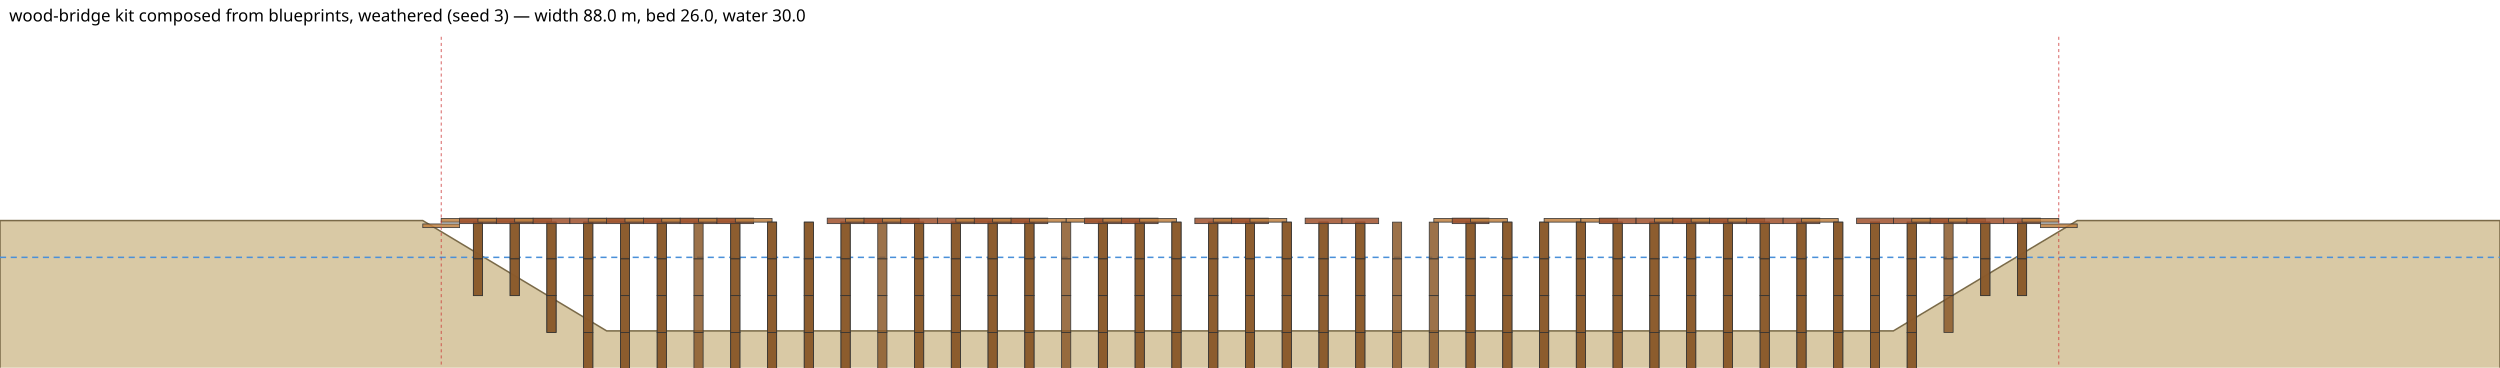
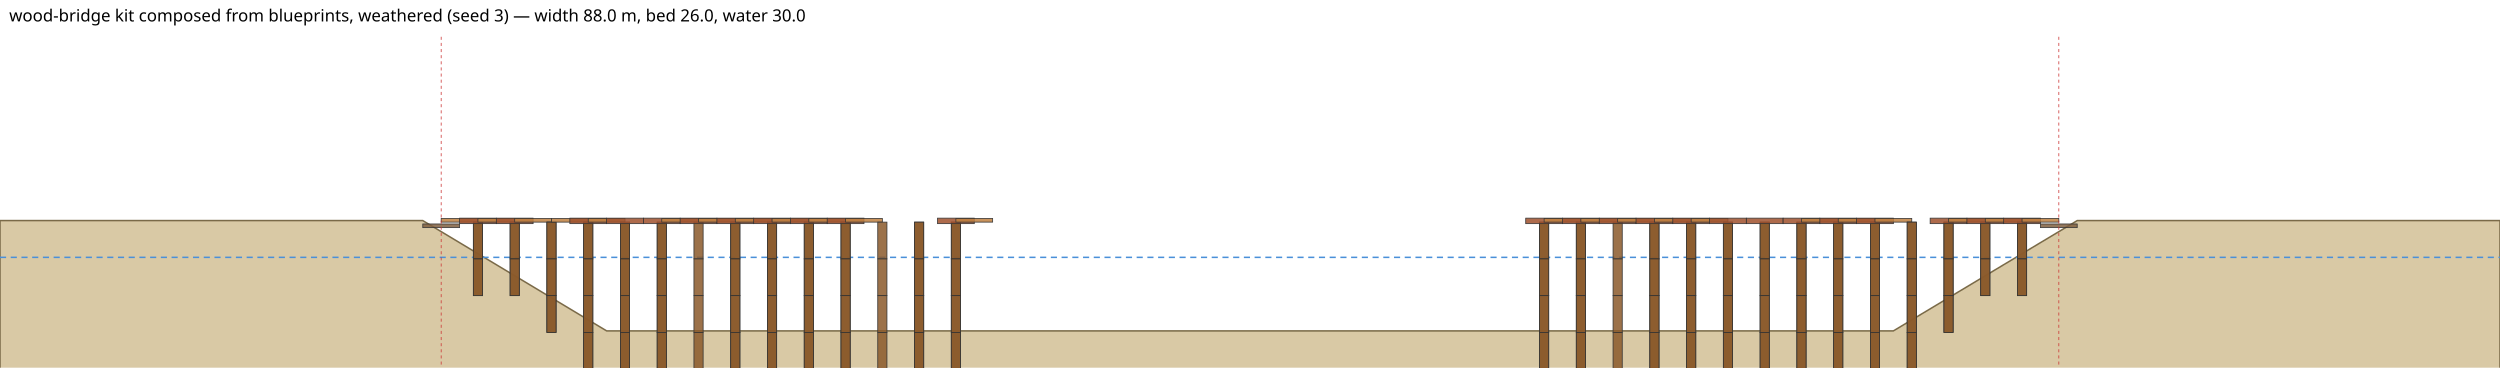
<svg xmlns="http://www.w3.org/2000/svg" width="1632.0" height="240.0" viewBox="0 0 1632.0 240.0" font-family="sans-serif" font-size="11">
  <rect width="100%" height="100%" fill="white" />
  <text x="6" y="14">wood-bridge kit composed from blueprints, weathered (seed 3) — width 88.0 m, bed 26.0, water 30.0</text>
  <g transform="translate(0,24)">
    <polyline fill="#d9c9a5" stroke="#7a6a48" points="0.0,216.0 0.0,120.0 6.0,120.0 12.0,120.0 18.0,120.0 24.0,120.0 30.0,120.0 36.0,120.0 42.0,120.0 48.0,120.0 54.0,120.0 60.0,120.0 66.0,120.0 72.0,120.0 78.0,120.0 84.0,120.0 90.0,120.0 96.0,120.0 102.0,120.0 108.0,120.0 114.0,120.0 120.0,120.0 126.0,120.0 132.0,120.0 138.0,120.0 144.0,120.0 150.0,120.0 156.0,120.0 162.0,120.0 168.0,120.0 174.0,120.0 180.0,120.0 186.0,120.0 192.0,120.0 198.0,120.0 204.0,120.0 210.0,120.0 216.0,120.0 222.0,120.0 228.0,120.0 234.0,120.0 240.0,120.0 246.0,120.0 252.0,120.0 258.0,120.0 264.0,120.0 270.0,120.0 276.0,120.0 282.0,123.6 288.0,127.2 294.0,130.8 300.0,134.4 306.0,138.0 312.0,141.6 318.0,145.2 324.0,148.8 330.0,152.4 336.0,156.0 342.0,159.6 348.0,163.2 354.0,166.8 360.0,170.4 366.0,174.0 372.0,177.6 378.0,181.2 384.0,184.8 390.0,188.4 396.0,192.0 402.0,192.0 408.0,192.0 414.0,192.0 420.0,192.0 426.0,192.0 432.0,192.0 438.0,192.0 444.0,192.0 450.0,192.0 456.0,192.0 462.0,192.0 468.0,192.0 474.0,192.0 480.0,192.0 486.0,192.0 492.0,192.0 498.0,192.0 504.0,192.0 510.0,192.0 516.0,192.0 522.0,192.0 528.0,192.0 534.0,192.0 540.0,192.0 546.0,192.0 552.0,192.0 558.0,192.0 564.0,192.0 570.0,192.0 576.0,192.0 582.0,192.0 588.0,192.0 594.0,192.0 600.0,192.0 606.0,192.0 612.0,192.0 618.0,192.0 624.0,192.0 630.0,192.0 636.0,192.0 642.0,192.0 648.0,192.0 654.0,192.0 660.0,192.0 666.0,192.0 672.0,192.0 678.0,192.0 684.0,192.0 690.0,192.0 696.0,192.0 702.0,192.0 708.0,192.0 714.0,192.0 720.0,192.0 726.0,192.0 732.0,192.0 738.0,192.0 744.0,192.0 750.0,192.0 756.0,192.0 762.0,192.0 768.0,192.0 774.0,192.0 780.0,192.0 786.0,192.0 792.0,192.0 798.0,192.0 804.0,192.0 810.0,192.0 816.0,192.0 822.0,192.0 828.0,192.0 834.0,192.0 840.0,192.0 846.0,192.0 852.0,192.0 858.0,192.0 864.0,192.0 870.0,192.0 876.0,192.0 882.0,192.0 888.0,192.0 894.0,192.0 900.0,192.0 906.0,192.0 912.0,192.0 918.0,192.0 924.0,192.0 930.0,192.0 936.0,192.0 942.0,192.0 948.0,192.0 954.0,192.0 960.0,192.0 966.0,192.0 972.0,192.0 978.0,192.0 984.0,192.0 990.0,192.0 996.0,192.0 1002.0,192.0 1008.0,192.0 1014.0,192.0 1020.0,192.0 1026.0,192.0 1032.0,192.0 1038.0,192.0 1044.0,192.0 1050.0,192.0 1056.0,192.0 1062.0,192.0 1068.0,192.0 1074.0,192.0 1080.0,192.0 1086.0,192.0 1092.0,192.0 1098.0,192.0 1104.0,192.0 1110.0,192.0 1116.0,192.0 1122.0,192.0 1128.0,192.0 1134.0,192.0 1140.0,192.0 1146.0,192.0 1152.0,192.0 1158.0,192.0 1164.0,192.0 1170.0,192.0 1176.0,192.0 1182.0,192.0 1188.0,192.0 1194.0,192.0 1200.0,192.0 1206.0,192.0 1212.0,192.0 1218.0,192.0 1224.0,192.0 1230.0,192.0 1236.0,192.0 1242.0,188.4 1248.0,184.8 1254.0,181.2 1260.0,177.6 1266.0,174.0 1272.0,170.4 1278.0,166.8 1284.0,163.2 1290.0,159.6 1296.0,156.0 1302.0,152.4 1308.0,148.8 1314.0,145.2 1320.0,141.6 1326.0,138.0 1332.0,134.4 1338.0,130.8 1344.0,127.2 1350.0,123.6 1356.0,120.0 1362.0,120.0 1368.0,120.0 1374.0,120.0 1380.0,120.0 1386.0,120.0 1392.0,120.0 1398.0,120.0 1404.0,120.0 1410.0,120.0 1416.0,120.0 1422.0,120.0 1428.0,120.0 1434.0,120.0 1440.0,120.0 1446.0,120.0 1452.0,120.0 1458.0,120.0 1464.0,120.0 1470.0,120.0 1476.0,120.0 1482.0,120.0 1488.0,120.0 1494.0,120.0 1500.0,120.0 1506.0,120.0 1512.0,120.0 1518.0,120.0 1524.0,120.0 1530.0,120.0 1536.0,120.0 1542.0,120.0 1548.0,120.0 1554.0,120.0 1560.0,120.0 1566.0,120.0 1572.0,120.0 1578.0,120.0 1584.0,120.0 1590.0,120.0 1596.0,120.0 1602.0,120.0 1608.0,120.0 1614.0,120.0 1620.0,120.0 1626.0,120.0 1632.0,120.0 1632.0,216.0" />
    <line x1="0" y1="144.0" x2="1632.0" y2="144.0" stroke="#4a90d9" stroke-dasharray="4 3" />
-     <rect x="276.0" y="122.2" width="24.0" height="2.4" fill="#c08040" fill-opacity="0.85" stroke="#333" stroke-width="0.5" />
+     <rect x="276.0" y="122.2" width="24.0" height="2.4" fill="#806040" fill-opacity="0.85" stroke="#333" stroke-width="0.5" />
    <rect x="288.0" y="118.6" width="24.0" height="2.4" fill="#c08040" fill-opacity="0.85" stroke="#333" stroke-width="0.5" />
    <rect x="309.0" y="121.0" width="6.0" height="24.0" fill="#8b5a2b" fill-opacity="0.85" stroke="#333" stroke-width="0.5" />
    <rect x="309.0" y="145.0" width="6.0" height="24.0" fill="#8b5a2b" fill-opacity="0.85" stroke="#333" stroke-width="0.5" />
    <rect x="309.0" y="121.0" width="6.0" height="24.0" fill="#8b5a2b" fill-opacity="0.85" stroke="#333" stroke-width="0.5" />
    <rect x="309.0" y="145.0" width="6.0" height="24.0" fill="#8b5a2b" fill-opacity="0.85" stroke="#333" stroke-width="0.5" />
    <rect x="300.0" y="118.4" width="24.0" height="3.6" fill="#a0522d" fill-opacity="0.85" stroke="#333" stroke-width="0.5" />
    <rect x="312.0" y="118.6" width="24.0" height="2.4" fill="#c08040" fill-opacity="0.85" stroke="#333" stroke-width="0.5" />
    <rect x="333.0" y="121.0" width="6.0" height="24.0" fill="#8b5a2b" fill-opacity="0.85" stroke="#333" stroke-width="0.5" />
    <rect x="333.0" y="145.0" width="6.0" height="24.0" fill="#8b5a2b" fill-opacity="0.85" stroke="#333" stroke-width="0.5" />
    <rect x="333.0" y="121.0" width="6.0" height="24.0" fill="#8b5a2b" fill-opacity="0.85" stroke="#333" stroke-width="0.5" />
    <rect x="333.0" y="145.0" width="6.0" height="24.0" fill="#8b5a2b" fill-opacity="0.85" stroke="#333" stroke-width="0.5" />
    <rect x="324.0" y="118.4" width="24.0" height="3.6" fill="#a0522d" fill-opacity="0.85" stroke="#333" stroke-width="0.5" />
    <rect x="336.0" y="118.6" width="24.0" height="2.4" fill="#c08040" fill-opacity="0.85" stroke="#333" stroke-width="0.5" />
    <rect x="357.0" y="121.0" width="6.0" height="24.0" fill="#8b5a2b" fill-opacity="0.85" stroke="#333" stroke-width="0.5" />
    <rect x="357.0" y="145.0" width="6.0" height="24.0" fill="#8b5a2b" fill-opacity="0.85" stroke="#333" stroke-width="0.5" />
    <rect x="357.0" y="169.0" width="6.0" height="24.0" fill="#8b5a2b" fill-opacity="0.85" stroke="#333" stroke-width="0.5" />
    <rect x="357.0" y="121.0" width="6.0" height="24.0" fill="#8b5a2b" fill-opacity="0.85" stroke="#333" stroke-width="0.5" />
    <rect x="357.0" y="145.0" width="6.0" height="24.0" fill="#8b5a2b" fill-opacity="0.85" stroke="#333" stroke-width="0.5" />
    <rect x="357.0" y="169.0" width="6.0" height="24.0" fill="#8b5a2b" fill-opacity="0.85" stroke="#333" stroke-width="0.5" />
-     <rect x="348.0" y="118.4" width="24.0" height="3.6" fill="#a0522d" fill-opacity="0.85" stroke="#333" stroke-width="0.5" />
+     <rect x="360.0" y="118.6" width="24.0" height="2.4" fill="#c08040" fill-opacity="0.85" stroke="#333" stroke-width="0.5" />
    <rect x="381.0" y="121.0" width="6.0" height="24.0" fill="#8b5a2b" fill-opacity="0.85" stroke="#333" stroke-width="0.5" />
    <rect x="381.0" y="145.0" width="6.0" height="24.0" fill="#8b5a2b" fill-opacity="0.85" stroke="#333" stroke-width="0.5" />
    <rect x="381.0" y="169.0" width="6.0" height="24.0" fill="#8b5a2b" fill-opacity="0.85" stroke="#333" stroke-width="0.5" />
    <rect x="381.0" y="193.0" width="6.0" height="24.0" fill="#8b5a2b" fill-opacity="0.85" stroke="#333" stroke-width="0.5" />
    <rect x="381.0" y="121.0" width="6.0" height="24.0" fill="#8b5a2b" fill-opacity="0.85" stroke="#333" stroke-width="0.5" />
    <rect x="381.0" y="145.0" width="6.0" height="24.0" fill="#8b5a2b" fill-opacity="0.85" stroke="#333" stroke-width="0.5" />
    <rect x="381.0" y="169.0" width="6.0" height="24.0" fill="#8b5a2b" fill-opacity="0.85" stroke="#333" stroke-width="0.5" />
    <rect x="381.0" y="193.0" width="6.0" height="24.0" fill="#8b5a2b" fill-opacity="0.85" stroke="#333" stroke-width="0.5" />
    <rect x="372.0" y="118.4" width="24.0" height="3.6" fill="#a0522d" fill-opacity="0.85" stroke="#333" stroke-width="0.5" />
    <rect x="384.0" y="118.6" width="24.0" height="2.4" fill="#c08040" fill-opacity="0.85" stroke="#333" stroke-width="0.5" />
    <rect x="405.0" y="121.0" width="6.0" height="24.0" fill="#8b5a2b" fill-opacity="0.85" stroke="#333" stroke-width="0.5" />
    <rect x="405.0" y="145.0" width="6.0" height="24.0" fill="#8b5a2b" fill-opacity="0.85" stroke="#333" stroke-width="0.5" />
    <rect x="405.0" y="169.0" width="6.0" height="24.0" fill="#8b5a2b" fill-opacity="0.85" stroke="#333" stroke-width="0.5" />
    <rect x="405.0" y="193.0" width="6.0" height="24.0" fill="#8b5a2b" fill-opacity="0.85" stroke="#333" stroke-width="0.5" />
    <rect x="405.0" y="121.0" width="6.0" height="24.0" fill="#8b5a2b" fill-opacity="0.85" stroke="#333" stroke-width="0.5" />
    <rect x="405.0" y="145.0" width="6.0" height="24.0" fill="#8b5a2b" fill-opacity="0.85" stroke="#333" stroke-width="0.5" />
    <rect x="405.0" y="169.0" width="6.0" height="24.0" fill="#8b5a2b" fill-opacity="0.85" stroke="#333" stroke-width="0.5" />
    <rect x="405.0" y="193.0" width="6.0" height="24.0" fill="#8b5a2b" fill-opacity="0.85" stroke="#333" stroke-width="0.5" />
    <rect x="396.0" y="118.4" width="24.0" height="3.6" fill="#a0522d" fill-opacity="0.85" stroke="#333" stroke-width="0.5" />
-     <rect x="408.0" y="118.6" width="24.0" height="2.4" fill="#c08040" fill-opacity="0.85" stroke="#333" stroke-width="0.5" />
    <rect x="429.0" y="121.0" width="6.0" height="24.0" fill="#8b5a2b" fill-opacity="0.85" stroke="#333" stroke-width="0.5" />
    <rect x="429.0" y="145.0" width="6.0" height="24.0" fill="#8b5a2b" fill-opacity="0.85" stroke="#333" stroke-width="0.5" />
    <rect x="429.0" y="169.0" width="6.0" height="24.0" fill="#8b5a2b" fill-opacity="0.85" stroke="#333" stroke-width="0.5" />
    <rect x="429.0" y="193.0" width="6.0" height="24.0" fill="#8b5a2b" fill-opacity="0.85" stroke="#333" stroke-width="0.5" />
    <rect x="429.0" y="121.0" width="6.0" height="24.0" fill="#8b5a2b" fill-opacity="0.85" stroke="#333" stroke-width="0.5" />
    <rect x="429.0" y="145.0" width="6.0" height="24.0" fill="#8b5a2b" fill-opacity="0.85" stroke="#333" stroke-width="0.5" />
    <rect x="429.0" y="169.0" width="6.0" height="24.0" fill="#8b5a2b" fill-opacity="0.85" stroke="#333" stroke-width="0.5" />
    <rect x="429.0" y="193.0" width="6.0" height="24.0" fill="#8b5a2b" fill-opacity="0.85" stroke="#333" stroke-width="0.5" />
    <rect x="420.0" y="118.4" width="24.0" height="3.6" fill="#a0522d" fill-opacity="0.85" stroke="#333" stroke-width="0.5" />
    <rect x="432.0" y="118.6" width="24.0" height="2.4" fill="#c08040" fill-opacity="0.85" stroke="#333" stroke-width="0.5" />
    <rect x="453.0" y="121.0" width="6.0" height="24.0" fill="#8b5a2b" fill-opacity="0.85" stroke="#333" stroke-width="0.5" />
    <rect x="453.0" y="145.0" width="6.0" height="24.0" fill="#8b5a2b" fill-opacity="0.85" stroke="#333" stroke-width="0.5" />
    <rect x="453.0" y="169.0" width="6.0" height="24.0" fill="#8b5a2b" fill-opacity="0.85" stroke="#333" stroke-width="0.5" />
    <rect x="453.0" y="193.0" width="6.0" height="24.0" fill="#8b5a2b" fill-opacity="0.85" stroke="#333" stroke-width="0.5" />
    <rect x="444.0" y="118.4" width="24.0" height="3.6" fill="#a0522d" fill-opacity="0.85" stroke="#333" stroke-width="0.5" />
    <rect x="456.0" y="118.6" width="24.0" height="2.4" fill="#c08040" fill-opacity="0.85" stroke="#333" stroke-width="0.5" />
    <rect x="477.0" y="121.0" width="6.0" height="24.0" fill="#8b5a2b" fill-opacity="0.85" stroke="#333" stroke-width="0.5" />
    <rect x="477.0" y="145.0" width="6.0" height="24.0" fill="#8b5a2b" fill-opacity="0.85" stroke="#333" stroke-width="0.5" />
    <rect x="477.0" y="169.0" width="6.0" height="24.0" fill="#8b5a2b" fill-opacity="0.85" stroke="#333" stroke-width="0.5" />
    <rect x="477.0" y="193.0" width="6.0" height="24.0" fill="#8b5a2b" fill-opacity="0.85" stroke="#333" stroke-width="0.5" />
    <rect x="477.0" y="121.0" width="6.0" height="24.0" fill="#8b5a2b" fill-opacity="0.85" stroke="#333" stroke-width="0.5" />
    <rect x="477.0" y="145.0" width="6.0" height="24.0" fill="#8b5a2b" fill-opacity="0.85" stroke="#333" stroke-width="0.5" />
    <rect x="477.0" y="169.0" width="6.0" height="24.0" fill="#8b5a2b" fill-opacity="0.85" stroke="#333" stroke-width="0.5" />
    <rect x="477.0" y="193.0" width="6.0" height="24.0" fill="#8b5a2b" fill-opacity="0.85" stroke="#333" stroke-width="0.5" />
    <rect x="468.0" y="118.4" width="24.0" height="3.6" fill="#a0522d" fill-opacity="0.85" stroke="#333" stroke-width="0.5" />
    <rect x="480.0" y="118.6" width="24.0" height="2.4" fill="#c08040" fill-opacity="0.85" stroke="#333" stroke-width="0.5" />
    <rect x="501.0" y="121.0" width="6.0" height="24.0" fill="#8b5a2b" fill-opacity="0.85" stroke="#333" stroke-width="0.5" />
    <rect x="501.0" y="145.0" width="6.0" height="24.0" fill="#8b5a2b" fill-opacity="0.85" stroke="#333" stroke-width="0.5" />
    <rect x="501.0" y="169.0" width="6.0" height="24.0" fill="#8b5a2b" fill-opacity="0.85" stroke="#333" stroke-width="0.5" />
    <rect x="501.0" y="193.0" width="6.0" height="24.0" fill="#8b5a2b" fill-opacity="0.85" stroke="#333" stroke-width="0.5" />
    <rect x="501.0" y="121.0" width="6.0" height="24.0" fill="#8b5a2b" fill-opacity="0.85" stroke="#333" stroke-width="0.5" />
    <rect x="501.0" y="145.0" width="6.0" height="24.0" fill="#8b5a2b" fill-opacity="0.85" stroke="#333" stroke-width="0.5" />
    <rect x="501.0" y="169.0" width="6.0" height="24.0" fill="#8b5a2b" fill-opacity="0.85" stroke="#333" stroke-width="0.5" />
    <rect x="501.0" y="193.0" width="6.0" height="24.0" fill="#8b5a2b" fill-opacity="0.85" stroke="#333" stroke-width="0.5" />
+     <rect x="492.0" y="118.4" width="24.0" height="3.6" fill="#a0522d" fill-opacity="0.85" stroke="#333" stroke-width="0.5" />
+     <rect x="504.0" y="118.6" width="24.0" height="2.4" fill="#c08040" fill-opacity="0.85" stroke="#333" stroke-width="0.5" />
    <rect x="525.0" y="121.0" width="6.0" height="24.0" fill="#8b5a2b" fill-opacity="0.85" stroke="#333" stroke-width="0.5" />
    <rect x="525.0" y="145.0" width="6.0" height="24.0" fill="#8b5a2b" fill-opacity="0.85" stroke="#333" stroke-width="0.5" />
    <rect x="525.0" y="169.0" width="6.0" height="24.0" fill="#8b5a2b" fill-opacity="0.85" stroke="#333" stroke-width="0.5" />
    <rect x="525.0" y="193.0" width="6.0" height="24.0" fill="#8b5a2b" fill-opacity="0.85" stroke="#333" stroke-width="0.5" />
    <rect x="525.0" y="121.0" width="6.0" height="24.0" fill="#8b5a2b" fill-opacity="0.85" stroke="#333" stroke-width="0.5" />
    <rect x="525.0" y="145.0" width="6.0" height="24.0" fill="#8b5a2b" fill-opacity="0.85" stroke="#333" stroke-width="0.5" />
    <rect x="525.0" y="169.0" width="6.0" height="24.0" fill="#8b5a2b" fill-opacity="0.85" stroke="#333" stroke-width="0.5" />
    <rect x="525.0" y="193.0" width="6.0" height="24.0" fill="#8b5a2b" fill-opacity="0.85" stroke="#333" stroke-width="0.5" />
+     <rect x="516.0" y="118.4" width="24.0" height="3.6" fill="#a0522d" fill-opacity="0.85" stroke="#333" stroke-width="0.5" />
+     <rect x="528.0" y="118.6" width="24.0" height="2.4" fill="#c08040" fill-opacity="0.85" stroke="#333" stroke-width="0.5" />
    <rect x="549.0" y="121.0" width="6.0" height="24.0" fill="#8b5a2b" fill-opacity="0.85" stroke="#333" stroke-width="0.5" />
    <rect x="549.0" y="145.0" width="6.0" height="24.0" fill="#8b5a2b" fill-opacity="0.85" stroke="#333" stroke-width="0.5" />
    <rect x="549.0" y="169.0" width="6.0" height="24.0" fill="#8b5a2b" fill-opacity="0.85" stroke="#333" stroke-width="0.5" />
    <rect x="549.0" y="193.0" width="6.0" height="24.0" fill="#8b5a2b" fill-opacity="0.85" stroke="#333" stroke-width="0.5" />
    <rect x="549.0" y="121.0" width="6.0" height="24.0" fill="#8b5a2b" fill-opacity="0.85" stroke="#333" stroke-width="0.5" />
    <rect x="549.0" y="145.0" width="6.0" height="24.0" fill="#8b5a2b" fill-opacity="0.85" stroke="#333" stroke-width="0.5" />
    <rect x="549.0" y="169.0" width="6.0" height="24.0" fill="#8b5a2b" fill-opacity="0.85" stroke="#333" stroke-width="0.5" />
    <rect x="549.0" y="193.0" width="6.0" height="24.0" fill="#8b5a2b" fill-opacity="0.85" stroke="#333" stroke-width="0.5" />
    <rect x="540.0" y="118.4" width="24.0" height="3.6" fill="#a0522d" fill-opacity="0.85" stroke="#333" stroke-width="0.5" />
    <rect x="552.0" y="118.6" width="24.0" height="2.4" fill="#c08040" fill-opacity="0.85" stroke="#333" stroke-width="0.5" />
    <rect x="573.0" y="121.0" width="6.0" height="24.0" fill="#8b5a2b" fill-opacity="0.85" stroke="#333" stroke-width="0.5" />
    <rect x="573.0" y="145.0" width="6.0" height="24.0" fill="#8b5a2b" fill-opacity="0.85" stroke="#333" stroke-width="0.5" />
    <rect x="573.0" y="169.0" width="6.0" height="24.0" fill="#8b5a2b" fill-opacity="0.85" stroke="#333" stroke-width="0.5" />
    <rect x="573.0" y="193.0" width="6.0" height="24.0" fill="#8b5a2b" fill-opacity="0.85" stroke="#333" stroke-width="0.5" />
-     <rect x="564.0" y="118.4" width="24.0" height="3.6" fill="#a0522d" fill-opacity="0.85" stroke="#333" stroke-width="0.5" />
-     <rect x="576.0" y="118.6" width="24.0" height="2.4" fill="#c08040" fill-opacity="0.85" stroke="#333" stroke-width="0.5" />
    <rect x="597.0" y="121.0" width="6.0" height="24.0" fill="#8b5a2b" fill-opacity="0.85" stroke="#333" stroke-width="0.5" />
    <rect x="597.0" y="145.0" width="6.0" height="24.0" fill="#8b5a2b" fill-opacity="0.85" stroke="#333" stroke-width="0.5" />
    <rect x="597.0" y="169.0" width="6.0" height="24.0" fill="#8b5a2b" fill-opacity="0.85" stroke="#333" stroke-width="0.5" />
    <rect x="597.0" y="193.0" width="6.0" height="24.0" fill="#8b5a2b" fill-opacity="0.85" stroke="#333" stroke-width="0.5" />
    <rect x="597.0" y="121.0" width="6.0" height="24.0" fill="#8b5a2b" fill-opacity="0.85" stroke="#333" stroke-width="0.5" />
    <rect x="597.0" y="145.0" width="6.0" height="24.0" fill="#8b5a2b" fill-opacity="0.85" stroke="#333" stroke-width="0.5" />
    <rect x="597.0" y="169.0" width="6.0" height="24.0" fill="#8b5a2b" fill-opacity="0.85" stroke="#333" stroke-width="0.5" />
    <rect x="597.0" y="193.0" width="6.0" height="24.0" fill="#8b5a2b" fill-opacity="0.85" stroke="#333" stroke-width="0.5" />
-     <rect x="588.0" y="118.4" width="24.0" height="3.6" fill="#a0522d" fill-opacity="0.85" stroke="#333" stroke-width="0.5" />
    <rect x="621.0" y="121.0" width="6.0" height="24.0" fill="#8b5a2b" fill-opacity="0.85" stroke="#333" stroke-width="0.5" />
    <rect x="621.0" y="145.0" width="6.0" height="24.0" fill="#8b5a2b" fill-opacity="0.85" stroke="#333" stroke-width="0.5" />
    <rect x="621.0" y="169.0" width="6.0" height="24.0" fill="#8b5a2b" fill-opacity="0.85" stroke="#333" stroke-width="0.5" />
    <rect x="621.0" y="193.0" width="6.0" height="24.0" fill="#8b5a2b" fill-opacity="0.85" stroke="#333" stroke-width="0.5" />
    <rect x="621.0" y="121.0" width="6.0" height="24.0" fill="#8b5a2b" fill-opacity="0.85" stroke="#333" stroke-width="0.5" />
    <rect x="621.0" y="145.0" width="6.0" height="24.0" fill="#8b5a2b" fill-opacity="0.85" stroke="#333" stroke-width="0.5" />
    <rect x="621.0" y="169.0" width="6.0" height="24.0" fill="#8b5a2b" fill-opacity="0.85" stroke="#333" stroke-width="0.5" />
    <rect x="621.0" y="193.0" width="6.0" height="24.0" fill="#8b5a2b" fill-opacity="0.85" stroke="#333" stroke-width="0.5" />
    <rect x="612.0" y="118.4" width="24.0" height="3.6" fill="#a0522d" fill-opacity="0.85" stroke="#333" stroke-width="0.5" />
    <rect x="624.0" y="118.6" width="24.0" height="2.4" fill="#c08040" fill-opacity="0.85" stroke="#333" stroke-width="0.5" />
-     <rect x="645.0" y="121.0" width="6.0" height="24.0" fill="#8b5a2b" fill-opacity="0.85" stroke="#333" stroke-width="0.5" />
-     <rect x="645.0" y="145.0" width="6.0" height="24.0" fill="#8b5a2b" fill-opacity="0.85" stroke="#333" stroke-width="0.5" />
-     <rect x="645.0" y="169.0" width="6.0" height="24.0" fill="#8b5a2b" fill-opacity="0.85" stroke="#333" stroke-width="0.5" />
-     <rect x="645.0" y="193.0" width="6.0" height="24.0" fill="#8b5a2b" fill-opacity="0.85" stroke="#333" stroke-width="0.5" />
-     <rect x="645.0" y="121.0" width="6.0" height="24.0" fill="#8b5a2b" fill-opacity="0.85" stroke="#333" stroke-width="0.5" />
-     <rect x="645.0" y="145.0" width="6.0" height="24.0" fill="#8b5a2b" fill-opacity="0.85" stroke="#333" stroke-width="0.5" />
-     <rect x="645.0" y="169.0" width="6.0" height="24.0" fill="#8b5a2b" fill-opacity="0.85" stroke="#333" stroke-width="0.5" />
-     <rect x="645.0" y="193.0" width="6.0" height="24.0" fill="#8b5a2b" fill-opacity="0.85" stroke="#333" stroke-width="0.5" />
-     <rect x="636.0" y="118.4" width="24.0" height="3.6" fill="#a0522d" fill-opacity="0.85" stroke="#333" stroke-width="0.5" />
-     <rect x="648.0" y="118.6" width="24.0" height="2.4" fill="#c08040" fill-opacity="0.85" stroke="#333" stroke-width="0.5" />
-     <rect x="669.0" y="121.0" width="6.0" height="24.0" fill="#8b5a2b" fill-opacity="0.85" stroke="#333" stroke-width="0.5" />
-     <rect x="669.0" y="145.0" width="6.0" height="24.0" fill="#8b5a2b" fill-opacity="0.85" stroke="#333" stroke-width="0.5" />
-     <rect x="669.0" y="169.0" width="6.0" height="24.0" fill="#8b5a2b" fill-opacity="0.85" stroke="#333" stroke-width="0.5" />
-     <rect x="669.0" y="193.0" width="6.0" height="24.0" fill="#8b5a2b" fill-opacity="0.85" stroke="#333" stroke-width="0.5" />
-     <rect x="669.0" y="121.0" width="6.0" height="24.0" fill="#8b5a2b" fill-opacity="0.85" stroke="#333" stroke-width="0.5" />
-     <rect x="669.0" y="145.0" width="6.0" height="24.0" fill="#8b5a2b" fill-opacity="0.85" stroke="#333" stroke-width="0.5" />
-     <rect x="669.0" y="169.0" width="6.0" height="24.0" fill="#8b5a2b" fill-opacity="0.85" stroke="#333" stroke-width="0.5" />
-     <rect x="669.0" y="193.0" width="6.0" height="24.0" fill="#8b5a2b" fill-opacity="0.85" stroke="#333" stroke-width="0.5" />
-     <rect x="660.0" y="118.4" width="24.0" height="3.6" fill="#a0522d" fill-opacity="0.85" stroke="#333" stroke-width="0.5" />
-     <rect x="672.0" y="118.6" width="24.0" height="2.4" fill="#c08040" fill-opacity="0.85" stroke="#333" stroke-width="0.5" />
-     <rect x="693.0" y="121.0" width="6.0" height="24.0" fill="#8b5a2b" fill-opacity="0.85" stroke="#333" stroke-width="0.5" />
-     <rect x="693.0" y="145.0" width="6.0" height="24.0" fill="#8b5a2b" fill-opacity="0.85" stroke="#333" stroke-width="0.5" />
-     <rect x="693.0" y="169.0" width="6.0" height="24.0" fill="#8b5a2b" fill-opacity="0.85" stroke="#333" stroke-width="0.5" />
-     <rect x="693.0" y="193.0" width="6.0" height="24.0" fill="#8b5a2b" fill-opacity="0.85" stroke="#333" stroke-width="0.5" />
-     <rect x="696.0" y="118.6" width="24.0" height="2.4" fill="#c08040" fill-opacity="0.85" stroke="#333" stroke-width="0.5" />
-     <rect x="717.0" y="121.0" width="6.0" height="24.0" fill="#8b5a2b" fill-opacity="0.85" stroke="#333" stroke-width="0.5" />
-     <rect x="717.0" y="145.0" width="6.0" height="24.0" fill="#8b5a2b" fill-opacity="0.85" stroke="#333" stroke-width="0.5" />
-     <rect x="717.0" y="169.0" width="6.0" height="24.0" fill="#8b5a2b" fill-opacity="0.85" stroke="#333" stroke-width="0.5" />
-     <rect x="717.0" y="193.0" width="6.0" height="24.0" fill="#8b5a2b" fill-opacity="0.85" stroke="#333" stroke-width="0.5" />
-     <rect x="717.0" y="121.0" width="6.0" height="24.0" fill="#8b5a2b" fill-opacity="0.85" stroke="#333" stroke-width="0.5" />
-     <rect x="717.0" y="145.0" width="6.0" height="24.0" fill="#8b5a2b" fill-opacity="0.85" stroke="#333" stroke-width="0.5" />
-     <rect x="717.0" y="169.0" width="6.0" height="24.0" fill="#8b5a2b" fill-opacity="0.85" stroke="#333" stroke-width="0.5" />
-     <rect x="717.0" y="193.0" width="6.0" height="24.0" fill="#8b5a2b" fill-opacity="0.85" stroke="#333" stroke-width="0.5" />
-     <rect x="708.0" y="118.4" width="24.0" height="3.6" fill="#a0522d" fill-opacity="0.85" stroke="#333" stroke-width="0.5" />
-     <rect x="720.0" y="118.6" width="24.0" height="2.4" fill="#c08040" fill-opacity="0.85" stroke="#333" stroke-width="0.5" />
-     <rect x="741.0" y="121.0" width="6.0" height="24.0" fill="#8b5a2b" fill-opacity="0.85" stroke="#333" stroke-width="0.5" />
-     <rect x="741.0" y="145.0" width="6.0" height="24.0" fill="#8b5a2b" fill-opacity="0.85" stroke="#333" stroke-width="0.5" />
-     <rect x="741.0" y="169.0" width="6.0" height="24.0" fill="#8b5a2b" fill-opacity="0.85" stroke="#333" stroke-width="0.5" />
-     <rect x="741.0" y="193.0" width="6.0" height="24.0" fill="#8b5a2b" fill-opacity="0.85" stroke="#333" stroke-width="0.5" />
-     <rect x="741.0" y="121.0" width="6.0" height="24.0" fill="#8b5a2b" fill-opacity="0.85" stroke="#333" stroke-width="0.5" />
-     <rect x="741.0" y="145.0" width="6.0" height="24.0" fill="#8b5a2b" fill-opacity="0.85" stroke="#333" stroke-width="0.5" />
-     <rect x="741.0" y="169.0" width="6.0" height="24.0" fill="#8b5a2b" fill-opacity="0.85" stroke="#333" stroke-width="0.5" />
-     <rect x="741.0" y="193.0" width="6.0" height="24.0" fill="#8b5a2b" fill-opacity="0.85" stroke="#333" stroke-width="0.5" />
-     <rect x="732.0" y="118.4" width="24.0" height="3.6" fill="#a0522d" fill-opacity="0.85" stroke="#333" stroke-width="0.5" />
-     <rect x="744.0" y="118.6" width="24.0" height="2.4" fill="#c08040" fill-opacity="0.85" stroke="#333" stroke-width="0.5" />
-     <rect x="765.0" y="121.0" width="6.0" height="24.0" fill="#8b5a2b" fill-opacity="0.85" stroke="#333" stroke-width="0.5" />
-     <rect x="765.0" y="145.0" width="6.0" height="24.0" fill="#8b5a2b" fill-opacity="0.85" stroke="#333" stroke-width="0.5" />
-     <rect x="765.0" y="169.0" width="6.0" height="24.0" fill="#8b5a2b" fill-opacity="0.85" stroke="#333" stroke-width="0.5" />
-     <rect x="765.0" y="193.0" width="6.0" height="24.0" fill="#8b5a2b" fill-opacity="0.85" stroke="#333" stroke-width="0.5" />
-     <rect x="765.0" y="121.0" width="6.0" height="24.0" fill="#8b5a2b" fill-opacity="0.85" stroke="#333" stroke-width="0.5" />
-     <rect x="765.0" y="145.0" width="6.0" height="24.0" fill="#8b5a2b" fill-opacity="0.85" stroke="#333" stroke-width="0.5" />
-     <rect x="765.0" y="169.0" width="6.0" height="24.0" fill="#8b5a2b" fill-opacity="0.85" stroke="#333" stroke-width="0.5" />
-     <rect x="765.0" y="193.0" width="6.0" height="24.0" fill="#8b5a2b" fill-opacity="0.85" stroke="#333" stroke-width="0.5" />
-     <rect x="789.0" y="121.0" width="6.0" height="24.0" fill="#8b5a2b" fill-opacity="0.85" stroke="#333" stroke-width="0.5" />
-     <rect x="789.0" y="145.0" width="6.0" height="24.0" fill="#8b5a2b" fill-opacity="0.85" stroke="#333" stroke-width="0.5" />
-     <rect x="789.0" y="169.0" width="6.0" height="24.0" fill="#8b5a2b" fill-opacity="0.85" stroke="#333" stroke-width="0.5" />
-     <rect x="789.0" y="193.0" width="6.0" height="24.0" fill="#8b5a2b" fill-opacity="0.85" stroke="#333" stroke-width="0.5" />
-     <rect x="789.0" y="121.0" width="6.0" height="24.0" fill="#8b5a2b" fill-opacity="0.85" stroke="#333" stroke-width="0.5" />
-     <rect x="789.0" y="145.0" width="6.0" height="24.0" fill="#8b5a2b" fill-opacity="0.85" stroke="#333" stroke-width="0.5" />
-     <rect x="789.0" y="169.0" width="6.0" height="24.0" fill="#8b5a2b" fill-opacity="0.85" stroke="#333" stroke-width="0.5" />
-     <rect x="789.0" y="193.0" width="6.0" height="24.0" fill="#8b5a2b" fill-opacity="0.85" stroke="#333" stroke-width="0.5" />
-     <rect x="780.0" y="118.4" width="24.0" height="3.6" fill="#a0522d" fill-opacity="0.85" stroke="#333" stroke-width="0.5" />
-     <rect x="792.0" y="118.6" width="24.0" height="2.4" fill="#c08040" fill-opacity="0.85" stroke="#333" stroke-width="0.5" />
-     <rect x="813.0" y="121.0" width="6.0" height="24.0" fill="#8b5a2b" fill-opacity="0.85" stroke="#333" stroke-width="0.5" />
-     <rect x="813.0" y="145.0" width="6.0" height="24.0" fill="#8b5a2b" fill-opacity="0.85" stroke="#333" stroke-width="0.5" />
-     <rect x="813.0" y="169.0" width="6.0" height="24.0" fill="#8b5a2b" fill-opacity="0.85" stroke="#333" stroke-width="0.5" />
-     <rect x="813.0" y="193.0" width="6.0" height="24.0" fill="#8b5a2b" fill-opacity="0.85" stroke="#333" stroke-width="0.5" />
-     <rect x="813.0" y="121.0" width="6.0" height="24.0" fill="#8b5a2b" fill-opacity="0.85" stroke="#333" stroke-width="0.5" />
-     <rect x="813.0" y="145.0" width="6.0" height="24.0" fill="#8b5a2b" fill-opacity="0.85" stroke="#333" stroke-width="0.5" />
-     <rect x="813.0" y="169.0" width="6.0" height="24.0" fill="#8b5a2b" fill-opacity="0.85" stroke="#333" stroke-width="0.5" />
-     <rect x="813.0" y="193.0" width="6.0" height="24.0" fill="#8b5a2b" fill-opacity="0.85" stroke="#333" stroke-width="0.5" />
-     <rect x="804.0" y="118.4" width="24.0" height="3.6" fill="#a0522d" fill-opacity="0.85" stroke="#333" stroke-width="0.5" />
-     <rect x="816.0" y="118.6" width="24.0" height="2.4" fill="#c08040" fill-opacity="0.85" stroke="#333" stroke-width="0.5" />
-     <rect x="837.0" y="121.0" width="6.0" height="24.0" fill="#8b5a2b" fill-opacity="0.85" stroke="#333" stroke-width="0.5" />
-     <rect x="837.0" y="145.0" width="6.0" height="24.0" fill="#8b5a2b" fill-opacity="0.85" stroke="#333" stroke-width="0.5" />
-     <rect x="837.0" y="169.0" width="6.0" height="24.0" fill="#8b5a2b" fill-opacity="0.85" stroke="#333" stroke-width="0.5" />
-     <rect x="837.0" y="193.0" width="6.0" height="24.0" fill="#8b5a2b" fill-opacity="0.85" stroke="#333" stroke-width="0.5" />
-     <rect x="837.0" y="121.0" width="6.0" height="24.0" fill="#8b5a2b" fill-opacity="0.85" stroke="#333" stroke-width="0.5" />
-     <rect x="837.0" y="145.0" width="6.0" height="24.0" fill="#8b5a2b" fill-opacity="0.85" stroke="#333" stroke-width="0.5" />
-     <rect x="837.0" y="169.0" width="6.0" height="24.0" fill="#8b5a2b" fill-opacity="0.85" stroke="#333" stroke-width="0.5" />
-     <rect x="837.0" y="193.0" width="6.0" height="24.0" fill="#8b5a2b" fill-opacity="0.85" stroke="#333" stroke-width="0.5" />
-     <rect x="861.0" y="121.0" width="6.0" height="24.0" fill="#8b5a2b" fill-opacity="0.85" stroke="#333" stroke-width="0.5" />
-     <rect x="861.0" y="145.0" width="6.0" height="24.0" fill="#8b5a2b" fill-opacity="0.85" stroke="#333" stroke-width="0.5" />
-     <rect x="861.0" y="169.0" width="6.0" height="24.0" fill="#8b5a2b" fill-opacity="0.85" stroke="#333" stroke-width="0.5" />
-     <rect x="861.0" y="193.0" width="6.0" height="24.0" fill="#8b5a2b" fill-opacity="0.85" stroke="#333" stroke-width="0.5" />
-     <rect x="861.0" y="121.0" width="6.0" height="24.0" fill="#8b5a2b" fill-opacity="0.85" stroke="#333" stroke-width="0.5" />
-     <rect x="861.0" y="145.0" width="6.0" height="24.0" fill="#8b5a2b" fill-opacity="0.85" stroke="#333" stroke-width="0.5" />
-     <rect x="861.0" y="169.0" width="6.0" height="24.0" fill="#8b5a2b" fill-opacity="0.85" stroke="#333" stroke-width="0.5" />
-     <rect x="861.0" y="193.0" width="6.0" height="24.0" fill="#8b5a2b" fill-opacity="0.85" stroke="#333" stroke-width="0.5" />
-     <rect x="852.0" y="118.4" width="24.0" height="3.6" fill="#a0522d" fill-opacity="0.85" stroke="#333" stroke-width="0.5" />
-     <rect x="885.0" y="121.0" width="6.0" height="24.0" fill="#8b5a2b" fill-opacity="0.85" stroke="#333" stroke-width="0.5" />
-     <rect x="885.0" y="145.0" width="6.0" height="24.0" fill="#8b5a2b" fill-opacity="0.85" stroke="#333" stroke-width="0.5" />
-     <rect x="885.0" y="169.0" width="6.0" height="24.0" fill="#8b5a2b" fill-opacity="0.85" stroke="#333" stroke-width="0.5" />
-     <rect x="885.0" y="193.0" width="6.0" height="24.0" fill="#8b5a2b" fill-opacity="0.85" stroke="#333" stroke-width="0.5" />
-     <rect x="885.0" y="121.0" width="6.0" height="24.0" fill="#8b5a2b" fill-opacity="0.85" stroke="#333" stroke-width="0.5" />
-     <rect x="885.0" y="145.0" width="6.0" height="24.0" fill="#8b5a2b" fill-opacity="0.85" stroke="#333" stroke-width="0.5" />
-     <rect x="885.0" y="169.0" width="6.0" height="24.0" fill="#8b5a2b" fill-opacity="0.85" stroke="#333" stroke-width="0.5" />
-     <rect x="885.0" y="193.0" width="6.0" height="24.0" fill="#8b5a2b" fill-opacity="0.85" stroke="#333" stroke-width="0.5" />
-     <rect x="876.0" y="118.4" width="24.0" height="3.6" fill="#a0522d" fill-opacity="0.85" stroke="#333" stroke-width="0.5" />
-     <rect x="909.0" y="121.0" width="6.0" height="24.0" fill="#8b5a2b" fill-opacity="0.85" stroke="#333" stroke-width="0.5" />
-     <rect x="909.0" y="145.0" width="6.0" height="24.0" fill="#8b5a2b" fill-opacity="0.85" stroke="#333" stroke-width="0.5" />
-     <rect x="909.0" y="169.0" width="6.0" height="24.0" fill="#8b5a2b" fill-opacity="0.85" stroke="#333" stroke-width="0.5" />
-     <rect x="909.0" y="193.0" width="6.0" height="24.0" fill="#8b5a2b" fill-opacity="0.85" stroke="#333" stroke-width="0.5" />
-     <rect x="933.0" y="121.0" width="6.0" height="24.0" fill="#8b5a2b" fill-opacity="0.85" stroke="#333" stroke-width="0.5" />
-     <rect x="933.0" y="145.0" width="6.0" height="24.0" fill="#8b5a2b" fill-opacity="0.85" stroke="#333" stroke-width="0.5" />
-     <rect x="933.0" y="169.0" width="6.0" height="24.0" fill="#8b5a2b" fill-opacity="0.85" stroke="#333" stroke-width="0.5" />
-     <rect x="933.0" y="193.0" width="6.0" height="24.0" fill="#8b5a2b" fill-opacity="0.85" stroke="#333" stroke-width="0.5" />
-     <rect x="936.0" y="118.6" width="24.0" height="2.4" fill="#c08040" fill-opacity="0.85" stroke="#333" stroke-width="0.5" />
-     <rect x="957.0" y="121.0" width="6.0" height="24.0" fill="#8b5a2b" fill-opacity="0.85" stroke="#333" stroke-width="0.5" />
-     <rect x="957.0" y="145.0" width="6.0" height="24.0" fill="#8b5a2b" fill-opacity="0.85" stroke="#333" stroke-width="0.5" />
-     <rect x="957.0" y="169.0" width="6.0" height="24.0" fill="#8b5a2b" fill-opacity="0.85" stroke="#333" stroke-width="0.5" />
-     <rect x="957.0" y="193.0" width="6.0" height="24.0" fill="#8b5a2b" fill-opacity="0.85" stroke="#333" stroke-width="0.5" />
-     <rect x="957.0" y="121.0" width="6.0" height="24.0" fill="#8b5a2b" fill-opacity="0.85" stroke="#333" stroke-width="0.5" />
-     <rect x="957.0" y="145.0" width="6.0" height="24.0" fill="#8b5a2b" fill-opacity="0.85" stroke="#333" stroke-width="0.5" />
-     <rect x="957.0" y="169.0" width="6.0" height="24.0" fill="#8b5a2b" fill-opacity="0.85" stroke="#333" stroke-width="0.5" />
-     <rect x="957.0" y="193.0" width="6.0" height="24.0" fill="#8b5a2b" fill-opacity="0.85" stroke="#333" stroke-width="0.5" />
-     <rect x="948.0" y="118.4" width="24.0" height="3.6" fill="#a0522d" fill-opacity="0.85" stroke="#333" stroke-width="0.5" />
-     <rect x="960.0" y="118.6" width="24.0" height="2.4" fill="#c08040" fill-opacity="0.85" stroke="#333" stroke-width="0.5" />
-     <rect x="981.0" y="121.0" width="6.0" height="24.0" fill="#8b5a2b" fill-opacity="0.85" stroke="#333" stroke-width="0.5" />
-     <rect x="981.0" y="145.0" width="6.0" height="24.0" fill="#8b5a2b" fill-opacity="0.85" stroke="#333" stroke-width="0.5" />
-     <rect x="981.0" y="169.0" width="6.0" height="24.0" fill="#8b5a2b" fill-opacity="0.85" stroke="#333" stroke-width="0.5" />
-     <rect x="981.0" y="193.0" width="6.0" height="24.0" fill="#8b5a2b" fill-opacity="0.85" stroke="#333" stroke-width="0.5" />
-     <rect x="981.0" y="121.0" width="6.0" height="24.0" fill="#8b5a2b" fill-opacity="0.85" stroke="#333" stroke-width="0.5" />
-     <rect x="981.0" y="145.0" width="6.0" height="24.0" fill="#8b5a2b" fill-opacity="0.85" stroke="#333" stroke-width="0.5" />
-     <rect x="981.0" y="169.0" width="6.0" height="24.0" fill="#8b5a2b" fill-opacity="0.85" stroke="#333" stroke-width="0.5" />
-     <rect x="981.0" y="193.0" width="6.0" height="24.0" fill="#8b5a2b" fill-opacity="0.85" stroke="#333" stroke-width="0.5" />
    <rect x="1005.0" y="121.0" width="6.0" height="24.0" fill="#8b5a2b" fill-opacity="0.85" stroke="#333" stroke-width="0.5" />
    <rect x="1005.0" y="145.0" width="6.0" height="24.0" fill="#8b5a2b" fill-opacity="0.85" stroke="#333" stroke-width="0.5" />
    <rect x="1005.0" y="169.0" width="6.0" height="24.0" fill="#8b5a2b" fill-opacity="0.85" stroke="#333" stroke-width="0.5" />
    <rect x="1005.0" y="193.0" width="6.0" height="24.0" fill="#8b5a2b" fill-opacity="0.85" stroke="#333" stroke-width="0.5" />
    <rect x="1005.0" y="121.0" width="6.0" height="24.0" fill="#8b5a2b" fill-opacity="0.85" stroke="#333" stroke-width="0.5" />
    <rect x="1005.0" y="145.0" width="6.0" height="24.0" fill="#8b5a2b" fill-opacity="0.85" stroke="#333" stroke-width="0.5" />
    <rect x="1005.0" y="169.0" width="6.0" height="24.0" fill="#8b5a2b" fill-opacity="0.85" stroke="#333" stroke-width="0.5" />
    <rect x="1005.0" y="193.0" width="6.0" height="24.0" fill="#8b5a2b" fill-opacity="0.85" stroke="#333" stroke-width="0.5" />
+     <rect x="996.0" y="118.4" width="24.0" height="3.6" fill="#a0522d" fill-opacity="0.85" stroke="#333" stroke-width="0.5" />
    <rect x="1008.0" y="118.6" width="24.0" height="2.4" fill="#c08040" fill-opacity="0.85" stroke="#333" stroke-width="0.5" />
    <rect x="1029.0" y="121.0" width="6.0" height="24.0" fill="#8b5a2b" fill-opacity="0.85" stroke="#333" stroke-width="0.5" />
    <rect x="1029.0" y="145.0" width="6.0" height="24.0" fill="#8b5a2b" fill-opacity="0.85" stroke="#333" stroke-width="0.5" />
    <rect x="1029.0" y="169.0" width="6.0" height="24.0" fill="#8b5a2b" fill-opacity="0.85" stroke="#333" stroke-width="0.5" />
    <rect x="1029.0" y="193.0" width="6.0" height="24.0" fill="#8b5a2b" fill-opacity="0.85" stroke="#333" stroke-width="0.5" />
    <rect x="1029.0" y="121.0" width="6.0" height="24.0" fill="#8b5a2b" fill-opacity="0.85" stroke="#333" stroke-width="0.5" />
    <rect x="1029.0" y="145.0" width="6.0" height="24.0" fill="#8b5a2b" fill-opacity="0.85" stroke="#333" stroke-width="0.5" />
    <rect x="1029.0" y="169.0" width="6.0" height="24.0" fill="#8b5a2b" fill-opacity="0.85" stroke="#333" stroke-width="0.5" />
    <rect x="1029.0" y="193.0" width="6.0" height="24.0" fill="#8b5a2b" fill-opacity="0.85" stroke="#333" stroke-width="0.5" />
+     <rect x="1020.0" y="118.4" width="24.0" height="3.6" fill="#a0522d" fill-opacity="0.85" stroke="#333" stroke-width="0.5" />
    <rect x="1032.0" y="118.6" width="24.0" height="2.4" fill="#c08040" fill-opacity="0.85" stroke="#333" stroke-width="0.5" />
    <rect x="1053.0" y="121.0" width="6.0" height="24.0" fill="#8b5a2b" fill-opacity="0.85" stroke="#333" stroke-width="0.5" />
    <rect x="1053.0" y="145.0" width="6.0" height="24.0" fill="#8b5a2b" fill-opacity="0.85" stroke="#333" stroke-width="0.5" />
    <rect x="1053.0" y="169.0" width="6.0" height="24.0" fill="#8b5a2b" fill-opacity="0.85" stroke="#333" stroke-width="0.5" />
    <rect x="1053.0" y="193.0" width="6.0" height="24.0" fill="#8b5a2b" fill-opacity="0.85" stroke="#333" stroke-width="0.5" />
-     <rect x="1053.0" y="121.0" width="6.0" height="24.0" fill="#8b5a2b" fill-opacity="0.85" stroke="#333" stroke-width="0.5" />
-     <rect x="1053.0" y="145.0" width="6.0" height="24.0" fill="#8b5a2b" fill-opacity="0.85" stroke="#333" stroke-width="0.5" />
-     <rect x="1053.0" y="169.0" width="6.0" height="24.0" fill="#8b5a2b" fill-opacity="0.85" stroke="#333" stroke-width="0.5" />
-     <rect x="1053.0" y="193.0" width="6.0" height="24.0" fill="#8b5a2b" fill-opacity="0.85" stroke="#333" stroke-width="0.5" />
    <rect x="1044.0" y="118.4" width="24.0" height="3.6" fill="#a0522d" fill-opacity="0.85" stroke="#333" stroke-width="0.5" />
+     <rect x="1056.0" y="118.6" width="24.0" height="2.4" fill="#c08040" fill-opacity="0.85" stroke="#333" stroke-width="0.5" />
    <rect x="1077.0" y="121.0" width="6.0" height="24.0" fill="#8b5a2b" fill-opacity="0.85" stroke="#333" stroke-width="0.5" />
    <rect x="1077.0" y="145.0" width="6.0" height="24.0" fill="#8b5a2b" fill-opacity="0.85" stroke="#333" stroke-width="0.5" />
    <rect x="1077.0" y="169.0" width="6.0" height="24.0" fill="#8b5a2b" fill-opacity="0.85" stroke="#333" stroke-width="0.5" />
    <rect x="1077.0" y="193.0" width="6.0" height="24.0" fill="#8b5a2b" fill-opacity="0.85" stroke="#333" stroke-width="0.5" />
    <rect x="1077.0" y="121.0" width="6.0" height="24.0" fill="#8b5a2b" fill-opacity="0.85" stroke="#333" stroke-width="0.5" />
    <rect x="1077.0" y="145.0" width="6.0" height="24.0" fill="#8b5a2b" fill-opacity="0.85" stroke="#333" stroke-width="0.5" />
    <rect x="1077.0" y="169.0" width="6.0" height="24.0" fill="#8b5a2b" fill-opacity="0.85" stroke="#333" stroke-width="0.5" />
    <rect x="1077.0" y="193.0" width="6.0" height="24.0" fill="#8b5a2b" fill-opacity="0.85" stroke="#333" stroke-width="0.5" />
    <rect x="1068.0" y="118.4" width="24.0" height="3.6" fill="#a0522d" fill-opacity="0.85" stroke="#333" stroke-width="0.5" />
    <rect x="1080.0" y="118.6" width="24.0" height="2.4" fill="#c08040" fill-opacity="0.85" stroke="#333" stroke-width="0.5" />
    <rect x="1101.0" y="121.0" width="6.0" height="24.0" fill="#8b5a2b" fill-opacity="0.85" stroke="#333" stroke-width="0.5" />
    <rect x="1101.0" y="145.0" width="6.0" height="24.0" fill="#8b5a2b" fill-opacity="0.85" stroke="#333" stroke-width="0.5" />
    <rect x="1101.0" y="169.0" width="6.0" height="24.0" fill="#8b5a2b" fill-opacity="0.85" stroke="#333" stroke-width="0.5" />
    <rect x="1101.0" y="193.0" width="6.0" height="24.0" fill="#8b5a2b" fill-opacity="0.85" stroke="#333" stroke-width="0.5" />
    <rect x="1101.0" y="121.0" width="6.0" height="24.0" fill="#8b5a2b" fill-opacity="0.85" stroke="#333" stroke-width="0.5" />
    <rect x="1101.0" y="145.0" width="6.0" height="24.0" fill="#8b5a2b" fill-opacity="0.85" stroke="#333" stroke-width="0.5" />
    <rect x="1101.0" y="169.0" width="6.0" height="24.0" fill="#8b5a2b" fill-opacity="0.85" stroke="#333" stroke-width="0.5" />
    <rect x="1101.0" y="193.0" width="6.0" height="24.0" fill="#8b5a2b" fill-opacity="0.85" stroke="#333" stroke-width="0.5" />
    <rect x="1092.0" y="118.4" width="24.0" height="3.6" fill="#a0522d" fill-opacity="0.85" stroke="#333" stroke-width="0.5" />
    <rect x="1104.0" y="118.6" width="24.0" height="2.4" fill="#c08040" fill-opacity="0.85" stroke="#333" stroke-width="0.5" />
    <rect x="1125.0" y="121.0" width="6.0" height="24.0" fill="#8b5a2b" fill-opacity="0.85" stroke="#333" stroke-width="0.5" />
    <rect x="1125.0" y="145.0" width="6.0" height="24.0" fill="#8b5a2b" fill-opacity="0.85" stroke="#333" stroke-width="0.5" />
    <rect x="1125.0" y="169.0" width="6.0" height="24.0" fill="#8b5a2b" fill-opacity="0.85" stroke="#333" stroke-width="0.5" />
    <rect x="1125.0" y="193.0" width="6.0" height="24.0" fill="#8b5a2b" fill-opacity="0.85" stroke="#333" stroke-width="0.5" />
    <rect x="1125.0" y="121.0" width="6.0" height="24.0" fill="#8b5a2b" fill-opacity="0.85" stroke="#333" stroke-width="0.5" />
    <rect x="1125.0" y="145.0" width="6.0" height="24.0" fill="#8b5a2b" fill-opacity="0.85" stroke="#333" stroke-width="0.5" />
    <rect x="1125.0" y="169.0" width="6.0" height="24.0" fill="#8b5a2b" fill-opacity="0.85" stroke="#333" stroke-width="0.5" />
    <rect x="1125.0" y="193.0" width="6.0" height="24.0" fill="#8b5a2b" fill-opacity="0.85" stroke="#333" stroke-width="0.5" />
    <rect x="1116.0" y="118.4" width="24.0" height="3.6" fill="#a0522d" fill-opacity="0.85" stroke="#333" stroke-width="0.5" />
-     <rect x="1128.0" y="118.6" width="24.0" height="2.4" fill="#c08040" fill-opacity="0.85" stroke="#333" stroke-width="0.5" />
    <rect x="1149.0" y="121.0" width="6.0" height="24.0" fill="#8b5a2b" fill-opacity="0.85" stroke="#333" stroke-width="0.5" />
    <rect x="1149.0" y="145.0" width="6.0" height="24.0" fill="#8b5a2b" fill-opacity="0.85" stroke="#333" stroke-width="0.5" />
    <rect x="1149.0" y="169.0" width="6.0" height="24.0" fill="#8b5a2b" fill-opacity="0.85" stroke="#333" stroke-width="0.5" />
    <rect x="1149.0" y="193.0" width="6.0" height="24.0" fill="#8b5a2b" fill-opacity="0.85" stroke="#333" stroke-width="0.5" />
    <rect x="1149.0" y="121.0" width="6.0" height="24.0" fill="#8b5a2b" fill-opacity="0.85" stroke="#333" stroke-width="0.5" />
    <rect x="1149.0" y="145.0" width="6.0" height="24.0" fill="#8b5a2b" fill-opacity="0.85" stroke="#333" stroke-width="0.5" />
    <rect x="1149.0" y="169.0" width="6.0" height="24.0" fill="#8b5a2b" fill-opacity="0.85" stroke="#333" stroke-width="0.5" />
    <rect x="1149.0" y="193.0" width="6.0" height="24.0" fill="#8b5a2b" fill-opacity="0.85" stroke="#333" stroke-width="0.5" />
    <rect x="1140.0" y="118.4" width="24.0" height="3.6" fill="#a0522d" fill-opacity="0.85" stroke="#333" stroke-width="0.5" />
    <rect x="1173.0" y="121.0" width="6.0" height="24.0" fill="#8b5a2b" fill-opacity="0.85" stroke="#333" stroke-width="0.5" />
    <rect x="1173.0" y="145.0" width="6.0" height="24.0" fill="#8b5a2b" fill-opacity="0.85" stroke="#333" stroke-width="0.5" />
    <rect x="1173.0" y="169.0" width="6.0" height="24.0" fill="#8b5a2b" fill-opacity="0.85" stroke="#333" stroke-width="0.5" />
    <rect x="1173.0" y="193.0" width="6.0" height="24.0" fill="#8b5a2b" fill-opacity="0.85" stroke="#333" stroke-width="0.5" />
    <rect x="1173.0" y="121.0" width="6.0" height="24.0" fill="#8b5a2b" fill-opacity="0.85" stroke="#333" stroke-width="0.5" />
    <rect x="1173.0" y="145.0" width="6.0" height="24.0" fill="#8b5a2b" fill-opacity="0.85" stroke="#333" stroke-width="0.5" />
    <rect x="1173.0" y="169.0" width="6.0" height="24.0" fill="#8b5a2b" fill-opacity="0.85" stroke="#333" stroke-width="0.5" />
    <rect x="1173.0" y="193.0" width="6.0" height="24.0" fill="#8b5a2b" fill-opacity="0.85" stroke="#333" stroke-width="0.5" />
    <rect x="1164.0" y="118.4" width="24.0" height="3.6" fill="#a0522d" fill-opacity="0.85" stroke="#333" stroke-width="0.5" />
    <rect x="1176.0" y="118.6" width="24.0" height="2.4" fill="#c08040" fill-opacity="0.85" stroke="#333" stroke-width="0.5" />
    <rect x="1197.0" y="121.0" width="6.0" height="24.0" fill="#8b5a2b" fill-opacity="0.85" stroke="#333" stroke-width="0.5" />
    <rect x="1197.0" y="145.0" width="6.0" height="24.0" fill="#8b5a2b" fill-opacity="0.85" stroke="#333" stroke-width="0.5" />
    <rect x="1197.0" y="169.0" width="6.0" height="24.0" fill="#8b5a2b" fill-opacity="0.85" stroke="#333" stroke-width="0.5" />
    <rect x="1197.0" y="193.0" width="6.0" height="24.0" fill="#8b5a2b" fill-opacity="0.85" stroke="#333" stroke-width="0.5" />
    <rect x="1197.0" y="121.0" width="6.0" height="24.0" fill="#8b5a2b" fill-opacity="0.85" stroke="#333" stroke-width="0.5" />
    <rect x="1197.0" y="145.0" width="6.0" height="24.0" fill="#8b5a2b" fill-opacity="0.85" stroke="#333" stroke-width="0.5" />
    <rect x="1197.0" y="169.0" width="6.0" height="24.0" fill="#8b5a2b" fill-opacity="0.85" stroke="#333" stroke-width="0.5" />
    <rect x="1197.0" y="193.0" width="6.0" height="24.0" fill="#8b5a2b" fill-opacity="0.85" stroke="#333" stroke-width="0.5" />
+     <rect x="1188.0" y="118.4" width="24.0" height="3.6" fill="#a0522d" fill-opacity="0.85" stroke="#333" stroke-width="0.5" />
+     <rect x="1200.0" y="118.6" width="24.0" height="2.4" fill="#c08040" fill-opacity="0.85" stroke="#333" stroke-width="0.5" />
    <rect x="1221.0" y="121.0" width="6.0" height="24.0" fill="#8b5a2b" fill-opacity="0.85" stroke="#333" stroke-width="0.5" />
    <rect x="1221.0" y="145.0" width="6.0" height="24.0" fill="#8b5a2b" fill-opacity="0.85" stroke="#333" stroke-width="0.5" />
    <rect x="1221.0" y="169.0" width="6.0" height="24.0" fill="#8b5a2b" fill-opacity="0.85" stroke="#333" stroke-width="0.5" />
    <rect x="1221.0" y="193.0" width="6.0" height="24.0" fill="#8b5a2b" fill-opacity="0.85" stroke="#333" stroke-width="0.5" />
    <rect x="1221.0" y="121.0" width="6.0" height="24.0" fill="#8b5a2b" fill-opacity="0.85" stroke="#333" stroke-width="0.5" />
    <rect x="1221.0" y="145.0" width="6.0" height="24.0" fill="#8b5a2b" fill-opacity="0.85" stroke="#333" stroke-width="0.5" />
    <rect x="1221.0" y="169.0" width="6.0" height="24.0" fill="#8b5a2b" fill-opacity="0.85" stroke="#333" stroke-width="0.5" />
    <rect x="1221.0" y="193.0" width="6.0" height="24.0" fill="#8b5a2b" fill-opacity="0.85" stroke="#333" stroke-width="0.5" />
    <rect x="1212.0" y="118.4" width="24.0" height="3.6" fill="#a0522d" fill-opacity="0.85" stroke="#333" stroke-width="0.5" />
+     <rect x="1224.0" y="118.6" width="24.0" height="2.4" fill="#c08040" fill-opacity="0.85" stroke="#333" stroke-width="0.5" />
    <rect x="1245.0" y="121.0" width="6.0" height="24.0" fill="#8b5a2b" fill-opacity="0.85" stroke="#333" stroke-width="0.5" />
    <rect x="1245.0" y="145.0" width="6.0" height="24.0" fill="#8b5a2b" fill-opacity="0.85" stroke="#333" stroke-width="0.5" />
    <rect x="1245.0" y="169.0" width="6.0" height="24.0" fill="#8b5a2b" fill-opacity="0.85" stroke="#333" stroke-width="0.5" />
    <rect x="1245.0" y="193.0" width="6.0" height="24.0" fill="#8b5a2b" fill-opacity="0.85" stroke="#333" stroke-width="0.5" />
    <rect x="1245.0" y="121.0" width="6.0" height="24.0" fill="#8b5a2b" fill-opacity="0.85" stroke="#333" stroke-width="0.5" />
    <rect x="1245.0" y="145.0" width="6.0" height="24.0" fill="#8b5a2b" fill-opacity="0.85" stroke="#333" stroke-width="0.5" />
    <rect x="1245.0" y="169.0" width="6.0" height="24.0" fill="#8b5a2b" fill-opacity="0.85" stroke="#333" stroke-width="0.5" />
    <rect x="1245.0" y="193.0" width="6.0" height="24.0" fill="#8b5a2b" fill-opacity="0.85" stroke="#333" stroke-width="0.5" />
-     <rect x="1236.0" y="118.4" width="24.0" height="3.6" fill="#a0522d" fill-opacity="0.85" stroke="#333" stroke-width="0.5" />
-     <rect x="1248.0" y="118.6" width="24.0" height="2.4" fill="#c08040" fill-opacity="0.85" stroke="#333" stroke-width="0.5" />
+     <rect x="1269.0" y="121.0" width="6.0" height="24.0" fill="#8b5a2b" fill-opacity="0.85" stroke="#333" stroke-width="0.5" />
+     <rect x="1269.0" y="145.0" width="6.0" height="24.0" fill="#8b5a2b" fill-opacity="0.85" stroke="#333" stroke-width="0.5" />
+     <rect x="1269.0" y="169.0" width="6.0" height="24.0" fill="#8b5a2b" fill-opacity="0.85" stroke="#333" stroke-width="0.5" />
    <rect x="1269.0" y="121.0" width="6.0" height="24.0" fill="#8b5a2b" fill-opacity="0.85" stroke="#333" stroke-width="0.5" />
    <rect x="1269.0" y="145.0" width="6.0" height="24.0" fill="#8b5a2b" fill-opacity="0.85" stroke="#333" stroke-width="0.5" />
    <rect x="1269.0" y="169.0" width="6.0" height="24.0" fill="#8b5a2b" fill-opacity="0.85" stroke="#333" stroke-width="0.5" />
    <rect x="1260.0" y="118.4" width="24.0" height="3.6" fill="#a0522d" fill-opacity="0.85" stroke="#333" stroke-width="0.5" />
    <rect x="1272.0" y="118.6" width="24.0" height="2.4" fill="#c08040" fill-opacity="0.85" stroke="#333" stroke-width="0.5" />
    <rect x="1293.0" y="121.0" width="6.0" height="24.0" fill="#8b5a2b" fill-opacity="0.85" stroke="#333" stroke-width="0.5" />
    <rect x="1293.0" y="145.0" width="6.0" height="24.0" fill="#8b5a2b" fill-opacity="0.85" stroke="#333" stroke-width="0.5" />
    <rect x="1293.0" y="121.0" width="6.0" height="24.0" fill="#8b5a2b" fill-opacity="0.85" stroke="#333" stroke-width="0.5" />
    <rect x="1293.0" y="145.0" width="6.0" height="24.0" fill="#8b5a2b" fill-opacity="0.85" stroke="#333" stroke-width="0.5" />
    <rect x="1284.0" y="118.4" width="24.0" height="3.6" fill="#a0522d" fill-opacity="0.85" stroke="#333" stroke-width="0.5" />
+     <rect x="1296.0" y="118.6" width="24.0" height="2.4" fill="#c08040" fill-opacity="0.85" stroke="#333" stroke-width="0.5" />
    <rect x="1317.0" y="121.0" width="6.0" height="24.0" fill="#8b5a2b" fill-opacity="0.85" stroke="#333" stroke-width="0.5" />
    <rect x="1317.0" y="145.0" width="6.0" height="24.0" fill="#8b5a2b" fill-opacity="0.85" stroke="#333" stroke-width="0.5" />
    <rect x="1317.0" y="121.0" width="6.0" height="24.0" fill="#8b5a2b" fill-opacity="0.85" stroke="#333" stroke-width="0.5" />
    <rect x="1317.0" y="145.0" width="6.0" height="24.0" fill="#8b5a2b" fill-opacity="0.85" stroke="#333" stroke-width="0.5" />
    <rect x="1308.0" y="118.4" width="24.0" height="3.6" fill="#a0522d" fill-opacity="0.85" stroke="#333" stroke-width="0.5" />
    <rect x="1320.0" y="118.6" width="24.0" height="2.4" fill="#c08040" fill-opacity="0.85" stroke="#333" stroke-width="0.5" />
-     <rect x="1332.0" y="122.2" width="24.0" height="2.4" fill="#c08040" fill-opacity="0.85" stroke="#333" stroke-width="0.5" />
+     <rect x="1332.0" y="122.2" width="24.0" height="2.4" fill="#806040" fill-opacity="0.85" stroke="#333" stroke-width="0.5" />
    <line x1="288.0" y1="0" x2="288.0" y2="216.0" stroke="#c33" stroke-width="0.5" stroke-dasharray="2 2" />
    <line x1="1344.0" y1="0" x2="1344.0" y2="216.0" stroke="#c33" stroke-width="0.5" stroke-dasharray="2 2" />
  </g>
</svg>
